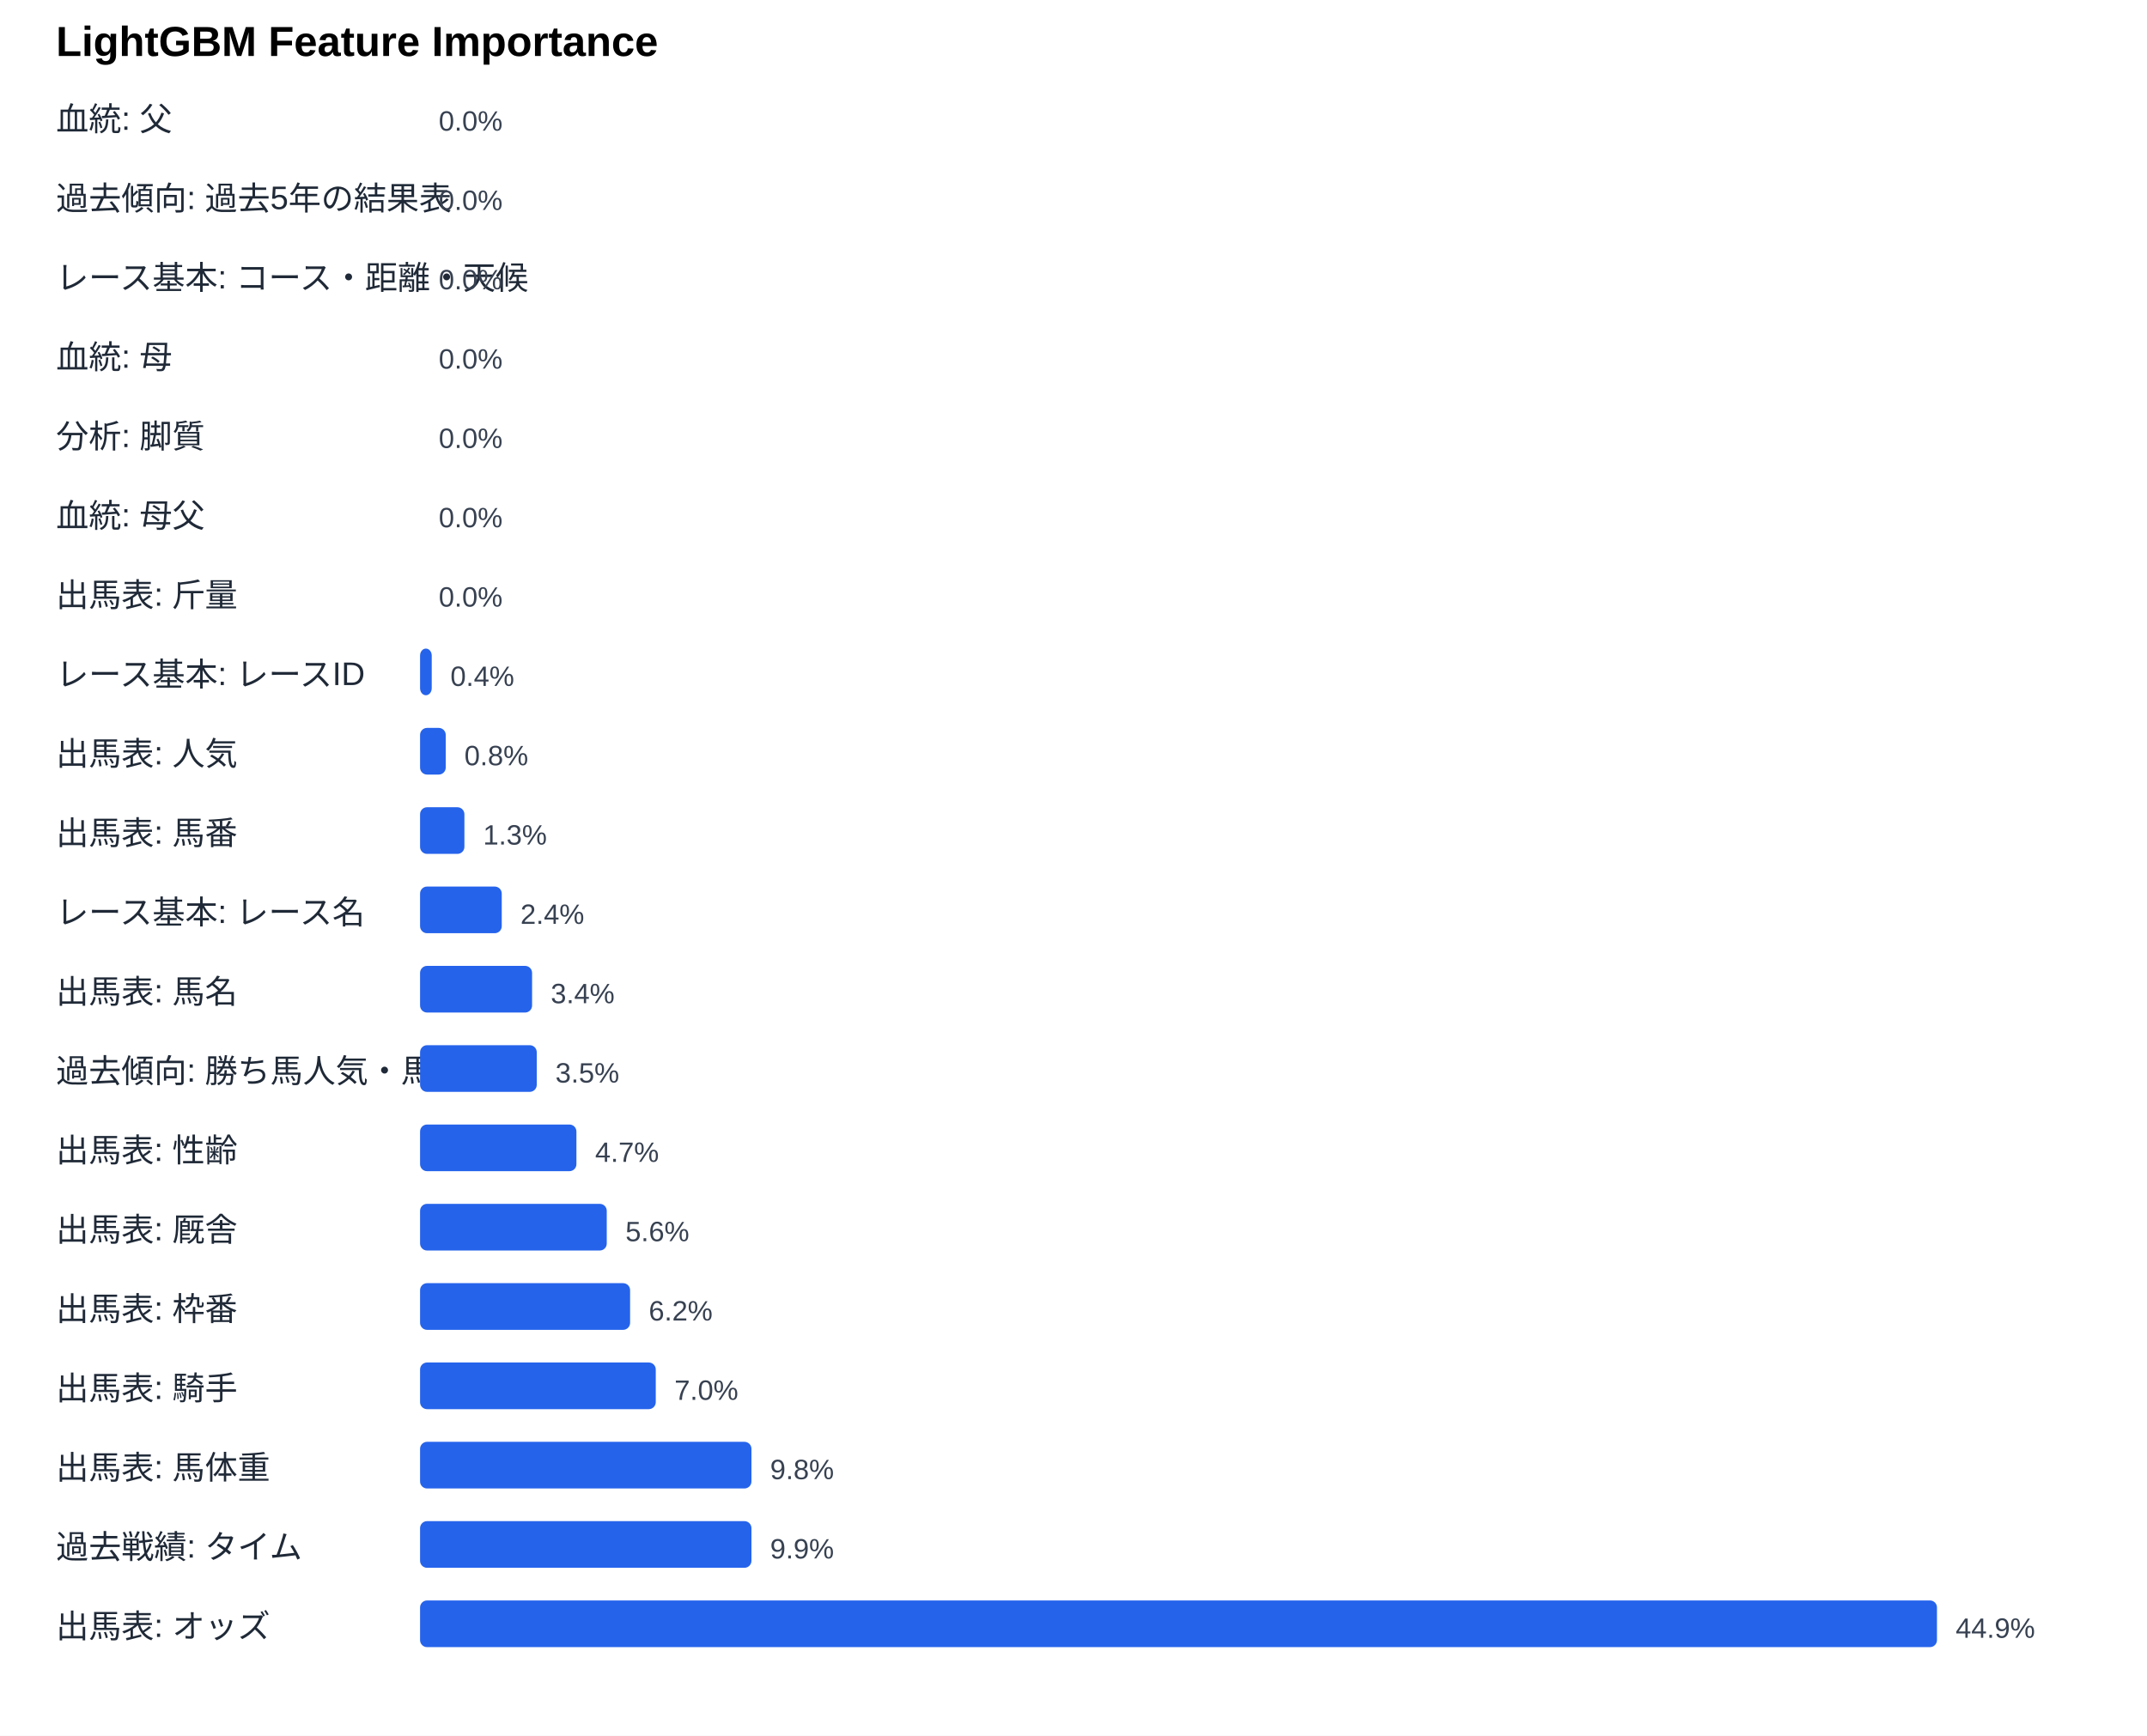
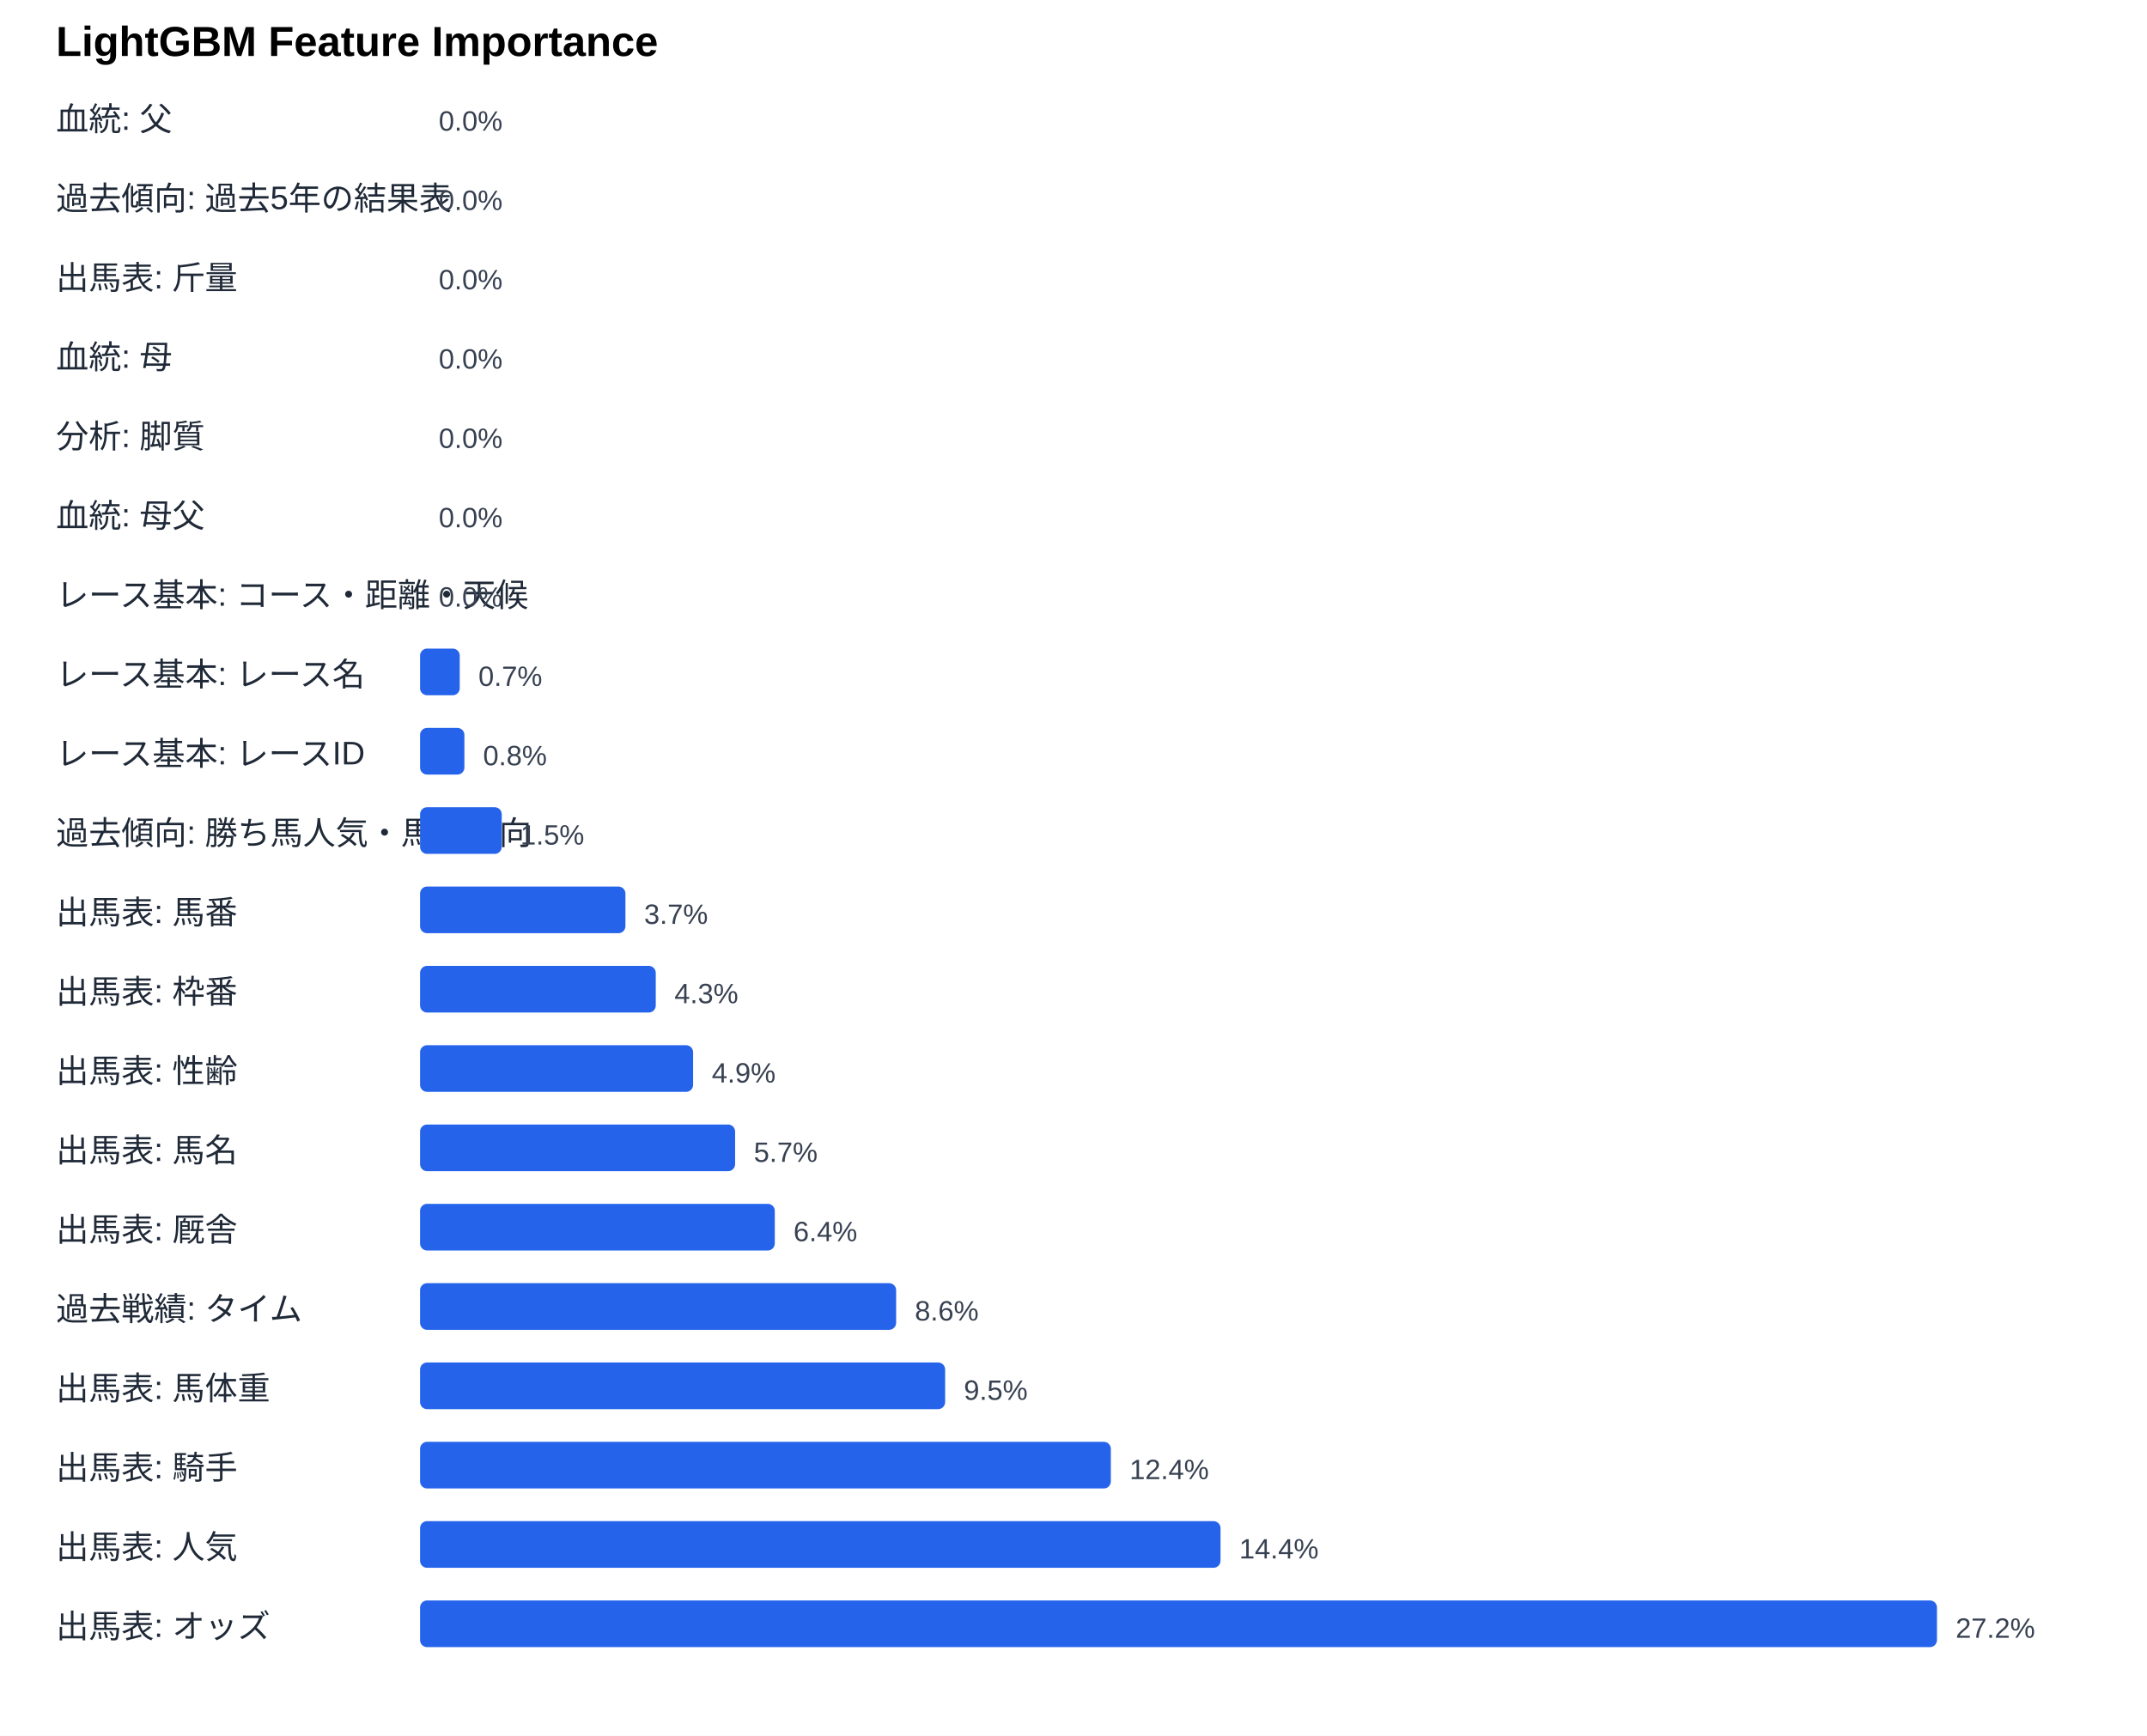
<svg xmlns="http://www.w3.org/2000/svg" width="920" height="744" viewBox="0 0 920 744">
  <rect width="100%" height="100%" fill="#ffffff" />
  <text x="24" y="24" font-family="Meiryo, Arial, sans-serif" font-size="18" font-weight="700">LightGBM Feature Importance</text>
  <text x="24" y="56" font-family="Meiryo, Arial, sans-serif" font-size="14" fill="#1f2937">血統: 父</text>
  <rect x="180" y="40" width="0" height="20" rx="3" fill="#2563eb" />
  <text x="188" y="56" font-family="Arial, sans-serif" font-size="12" fill="#374151">0.0%</text>
  <text x="24" y="90" font-family="Meiryo, Arial, sans-serif" font-size="14" fill="#1f2937">過去傾向: 過去5年の結果表</text>
  <rect x="180" y="74" width="0" height="20" rx="3" fill="#2563eb" />
  <text x="188" y="90" font-family="Arial, sans-serif" font-size="12" fill="#374151">0.0%</text>
-   <text x="24" y="124" font-family="Meiryo, Arial, sans-serif" font-size="14" fill="#1f2937">レース基本: コース・距離・天候</text>
+   <text x="24" y="124" font-family="Meiryo, Arial, sans-serif" font-size="14" fill="#1f2937">出馬表: 斤量</text>
  <rect x="180" y="108" width="0" height="20" rx="3" fill="#2563eb" />
  <text x="188" y="124" font-family="Arial, sans-serif" font-size="12" fill="#374151">0.0%</text>
  <text x="24" y="158" font-family="Meiryo, Arial, sans-serif" font-size="14" fill="#1f2937">血統: 母</text>
  <rect x="180" y="142" width="0" height="20" rx="3" fill="#2563eb" />
  <text x="188" y="158" font-family="Arial, sans-serif" font-size="12" fill="#374151">0.0%</text>
  <text x="24" y="192" font-family="Meiryo, Arial, sans-serif" font-size="14" fill="#1f2937">分析: 脚質</text>
  <rect x="180" y="176" width="0" height="20" rx="3" fill="#2563eb" />
  <text x="188" y="192" font-family="Arial, sans-serif" font-size="12" fill="#374151">0.0%</text>
  <text x="24" y="226" font-family="Meiryo, Arial, sans-serif" font-size="14" fill="#1f2937">血統: 母父</text>
  <rect x="180" y="210" width="0" height="20" rx="3" fill="#2563eb" />
  <text x="188" y="226" font-family="Arial, sans-serif" font-size="12" fill="#374151">0.0%</text>
-   <text x="24" y="260" font-family="Meiryo, Arial, sans-serif" font-size="14" fill="#1f2937">出馬表: 斤量</text>
+   <text x="24" y="260" font-family="Meiryo, Arial, sans-serif" font-size="14" fill="#1f2937">レース基本: コース・距離・天候</text>
  <rect x="180" y="244" width="0" height="20" rx="3" fill="#2563eb" />
  <text x="188" y="260" font-family="Arial, sans-serif" font-size="12" fill="#374151">0.0%</text>
-   <text x="24" y="294" font-family="Meiryo, Arial, sans-serif" font-size="14" fill="#1f2937">レース基本: レースID</text>
-   <rect x="180" y="278" width="5" height="20" rx="3" fill="#2563eb" />
-   <text x="193" y="294" font-family="Arial, sans-serif" font-size="12" fill="#374151">0.4%</text>
-   <text x="24" y="328" font-family="Meiryo, Arial, sans-serif" font-size="14" fill="#1f2937">出馬表: 人気</text>
-   <rect x="180" y="312" width="11" height="20" rx="3" fill="#2563eb" />
-   <text x="199" y="328" font-family="Arial, sans-serif" font-size="12" fill="#374151">0.8%</text>
-   <text x="24" y="362" font-family="Meiryo, Arial, sans-serif" font-size="14" fill="#1f2937">出馬表: 馬番</text>
-   <rect x="180" y="346" width="19" height="20" rx="3" fill="#2563eb" />
-   <text x="207" y="362" font-family="Arial, sans-serif" font-size="12" fill="#374151">1.3%</text>
-   <text x="24" y="396" font-family="Meiryo, Arial, sans-serif" font-size="14" fill="#1f2937">レース基本: レース名</text>
-   <rect x="180" y="380" width="35" height="20" rx="3" fill="#2563eb" />
-   <text x="223" y="396" font-family="Arial, sans-serif" font-size="12" fill="#374151">2.4%</text>
-   <text x="24" y="430" font-family="Meiryo, Arial, sans-serif" font-size="14" fill="#1f2937">出馬表: 馬名</text>
-   <rect x="180" y="414" width="48" height="20" rx="3" fill="#2563eb" />
-   <text x="236" y="430" font-family="Arial, sans-serif" font-size="12" fill="#374151">3.4%</text>
-   <text x="24" y="464" font-family="Meiryo, Arial, sans-serif" font-size="14" fill="#1f2937">過去傾向: 勝ち馬人気・馬番傾向</text>
-   <rect x="180" y="448" width="50" height="20" rx="3" fill="#2563eb" />
-   <text x="238" y="464" font-family="Arial, sans-serif" font-size="12" fill="#374151">3.5%</text>
-   <text x="24" y="498" font-family="Meiryo, Arial, sans-serif" font-size="14" fill="#1f2937">出馬表: 性齢</text>
-   <rect x="180" y="482" width="67" height="20" rx="3" fill="#2563eb" />
-   <text x="255" y="498" font-family="Arial, sans-serif" font-size="12" fill="#374151">4.7%</text>
+   <text x="24" y="294" font-family="Meiryo, Arial, sans-serif" font-size="14" fill="#1f2937">レース基本: レース名</text>
+   <rect x="180" y="278" width="17" height="20" rx="3" fill="#2563eb" />
+   <text x="205" y="294" font-family="Arial, sans-serif" font-size="12" fill="#374151">0.7%</text>
+   <text x="24" y="328" font-family="Meiryo, Arial, sans-serif" font-size="14" fill="#1f2937">レース基本: レースID</text>
+   <rect x="180" y="312" width="19" height="20" rx="3" fill="#2563eb" />
+   <text x="207" y="328" font-family="Arial, sans-serif" font-size="12" fill="#374151">0.8%</text>
+   <text x="24" y="362" font-family="Meiryo, Arial, sans-serif" font-size="14" fill="#1f2937">過去傾向: 勝ち馬人気・馬番傾向</text>
+   <rect x="180" y="346" width="35" height="20" rx="3" fill="#2563eb" />
+   <text x="223" y="362" font-family="Arial, sans-serif" font-size="12" fill="#374151">1.5%</text>
+   <text x="24" y="396" font-family="Meiryo, Arial, sans-serif" font-size="14" fill="#1f2937">出馬表: 馬番</text>
+   <rect x="180" y="380" width="88" height="20" rx="3" fill="#2563eb" />
+   <text x="276" y="396" font-family="Arial, sans-serif" font-size="12" fill="#374151">3.7%</text>
+   <text x="24" y="430" font-family="Meiryo, Arial, sans-serif" font-size="14" fill="#1f2937">出馬表: 枠番</text>
+   <rect x="180" y="414" width="101" height="20" rx="3" fill="#2563eb" />
+   <text x="289" y="430" font-family="Arial, sans-serif" font-size="12" fill="#374151">4.3%</text>
+   <text x="24" y="464" font-family="Meiryo, Arial, sans-serif" font-size="14" fill="#1f2937">出馬表: 性齢</text>
+   <rect x="180" y="448" width="117" height="20" rx="3" fill="#2563eb" />
+   <text x="305" y="464" font-family="Arial, sans-serif" font-size="12" fill="#374151">4.9%</text>
+   <text x="24" y="498" font-family="Meiryo, Arial, sans-serif" font-size="14" fill="#1f2937">出馬表: 馬名</text>
+   <rect x="180" y="482" width="135" height="20" rx="3" fill="#2563eb" />
+   <text x="323" y="498" font-family="Arial, sans-serif" font-size="12" fill="#374151">5.7%</text>
  <text x="24" y="532" font-family="Meiryo, Arial, sans-serif" font-size="14" fill="#1f2937">出馬表: 厩舎</text>
-   <rect x="180" y="516" width="80" height="20" rx="3" fill="#2563eb" />
-   <text x="268" y="532" font-family="Arial, sans-serif" font-size="12" fill="#374151">5.6%</text>
-   <text x="24" y="566" font-family="Meiryo, Arial, sans-serif" font-size="14" fill="#1f2937">出馬表: 枠番</text>
-   <rect x="180" y="550" width="90" height="20" rx="3" fill="#2563eb" />
-   <text x="278" y="566" font-family="Arial, sans-serif" font-size="12" fill="#374151">6.2%</text>
-   <text x="24" y="600" font-family="Meiryo, Arial, sans-serif" font-size="14" fill="#1f2937">出馬表: 騎手</text>
-   <rect x="180" y="584" width="101" height="20" rx="3" fill="#2563eb" />
-   <text x="289" y="600" font-family="Arial, sans-serif" font-size="12" fill="#374151">7.0%</text>
-   <text x="24" y="634" font-family="Meiryo, Arial, sans-serif" font-size="14" fill="#1f2937">出馬表: 馬体重</text>
-   <rect x="180" y="618" width="142" height="20" rx="3" fill="#2563eb" />
-   <text x="330" y="634" font-family="Arial, sans-serif" font-size="12" fill="#374151">9.8%</text>
-   <text x="24" y="668" font-family="Meiryo, Arial, sans-serif" font-size="14" fill="#1f2937">過去戦績: タイム</text>
-   <rect x="180" y="652" width="142" height="20" rx="3" fill="#2563eb" />
-   <text x="330" y="668" font-family="Arial, sans-serif" font-size="12" fill="#374151">9.9%</text>
+   <rect x="180" y="516" width="152" height="20" rx="3" fill="#2563eb" />
+   <text x="340" y="532" font-family="Arial, sans-serif" font-size="12" fill="#374151">6.4%</text>
+   <text x="24" y="566" font-family="Meiryo, Arial, sans-serif" font-size="14" fill="#1f2937">過去戦績: タイム</text>
+   <rect x="180" y="550" width="204" height="20" rx="3" fill="#2563eb" />
+   <text x="392" y="566" font-family="Arial, sans-serif" font-size="12" fill="#374151">8.6%</text>
+   <text x="24" y="600" font-family="Meiryo, Arial, sans-serif" font-size="14" fill="#1f2937">出馬表: 馬体重</text>
+   <rect x="180" y="584" width="225" height="20" rx="3" fill="#2563eb" />
+   <text x="413" y="600" font-family="Arial, sans-serif" font-size="12" fill="#374151">9.5%</text>
+   <text x="24" y="634" font-family="Meiryo, Arial, sans-serif" font-size="14" fill="#1f2937">出馬表: 騎手</text>
+   <rect x="180" y="618" width="296" height="20" rx="3" fill="#2563eb" />
+   <text x="484" y="634" font-family="Arial, sans-serif" font-size="12" fill="#374151">12.4%</text>
+   <text x="24" y="668" font-family="Meiryo, Arial, sans-serif" font-size="14" fill="#1f2937">出馬表: 人気</text>
+   <rect x="180" y="652" width="343" height="20" rx="3" fill="#2563eb" />
+   <text x="531" y="668" font-family="Arial, sans-serif" font-size="12" fill="#374151">14.4%</text>
  <text x="24" y="702" font-family="Meiryo, Arial, sans-serif" font-size="14" fill="#1f2937">出馬表: オッズ</text>
  <rect x="180" y="686" width="650" height="20" rx="3" fill="#2563eb" />
-   <text x="838" y="702" font-family="Arial, sans-serif" font-size="12" fill="#374151">44.9%</text>
+   <text x="838" y="702" font-family="Arial, sans-serif" font-size="12" fill="#374151">27.2%</text>
</svg>
